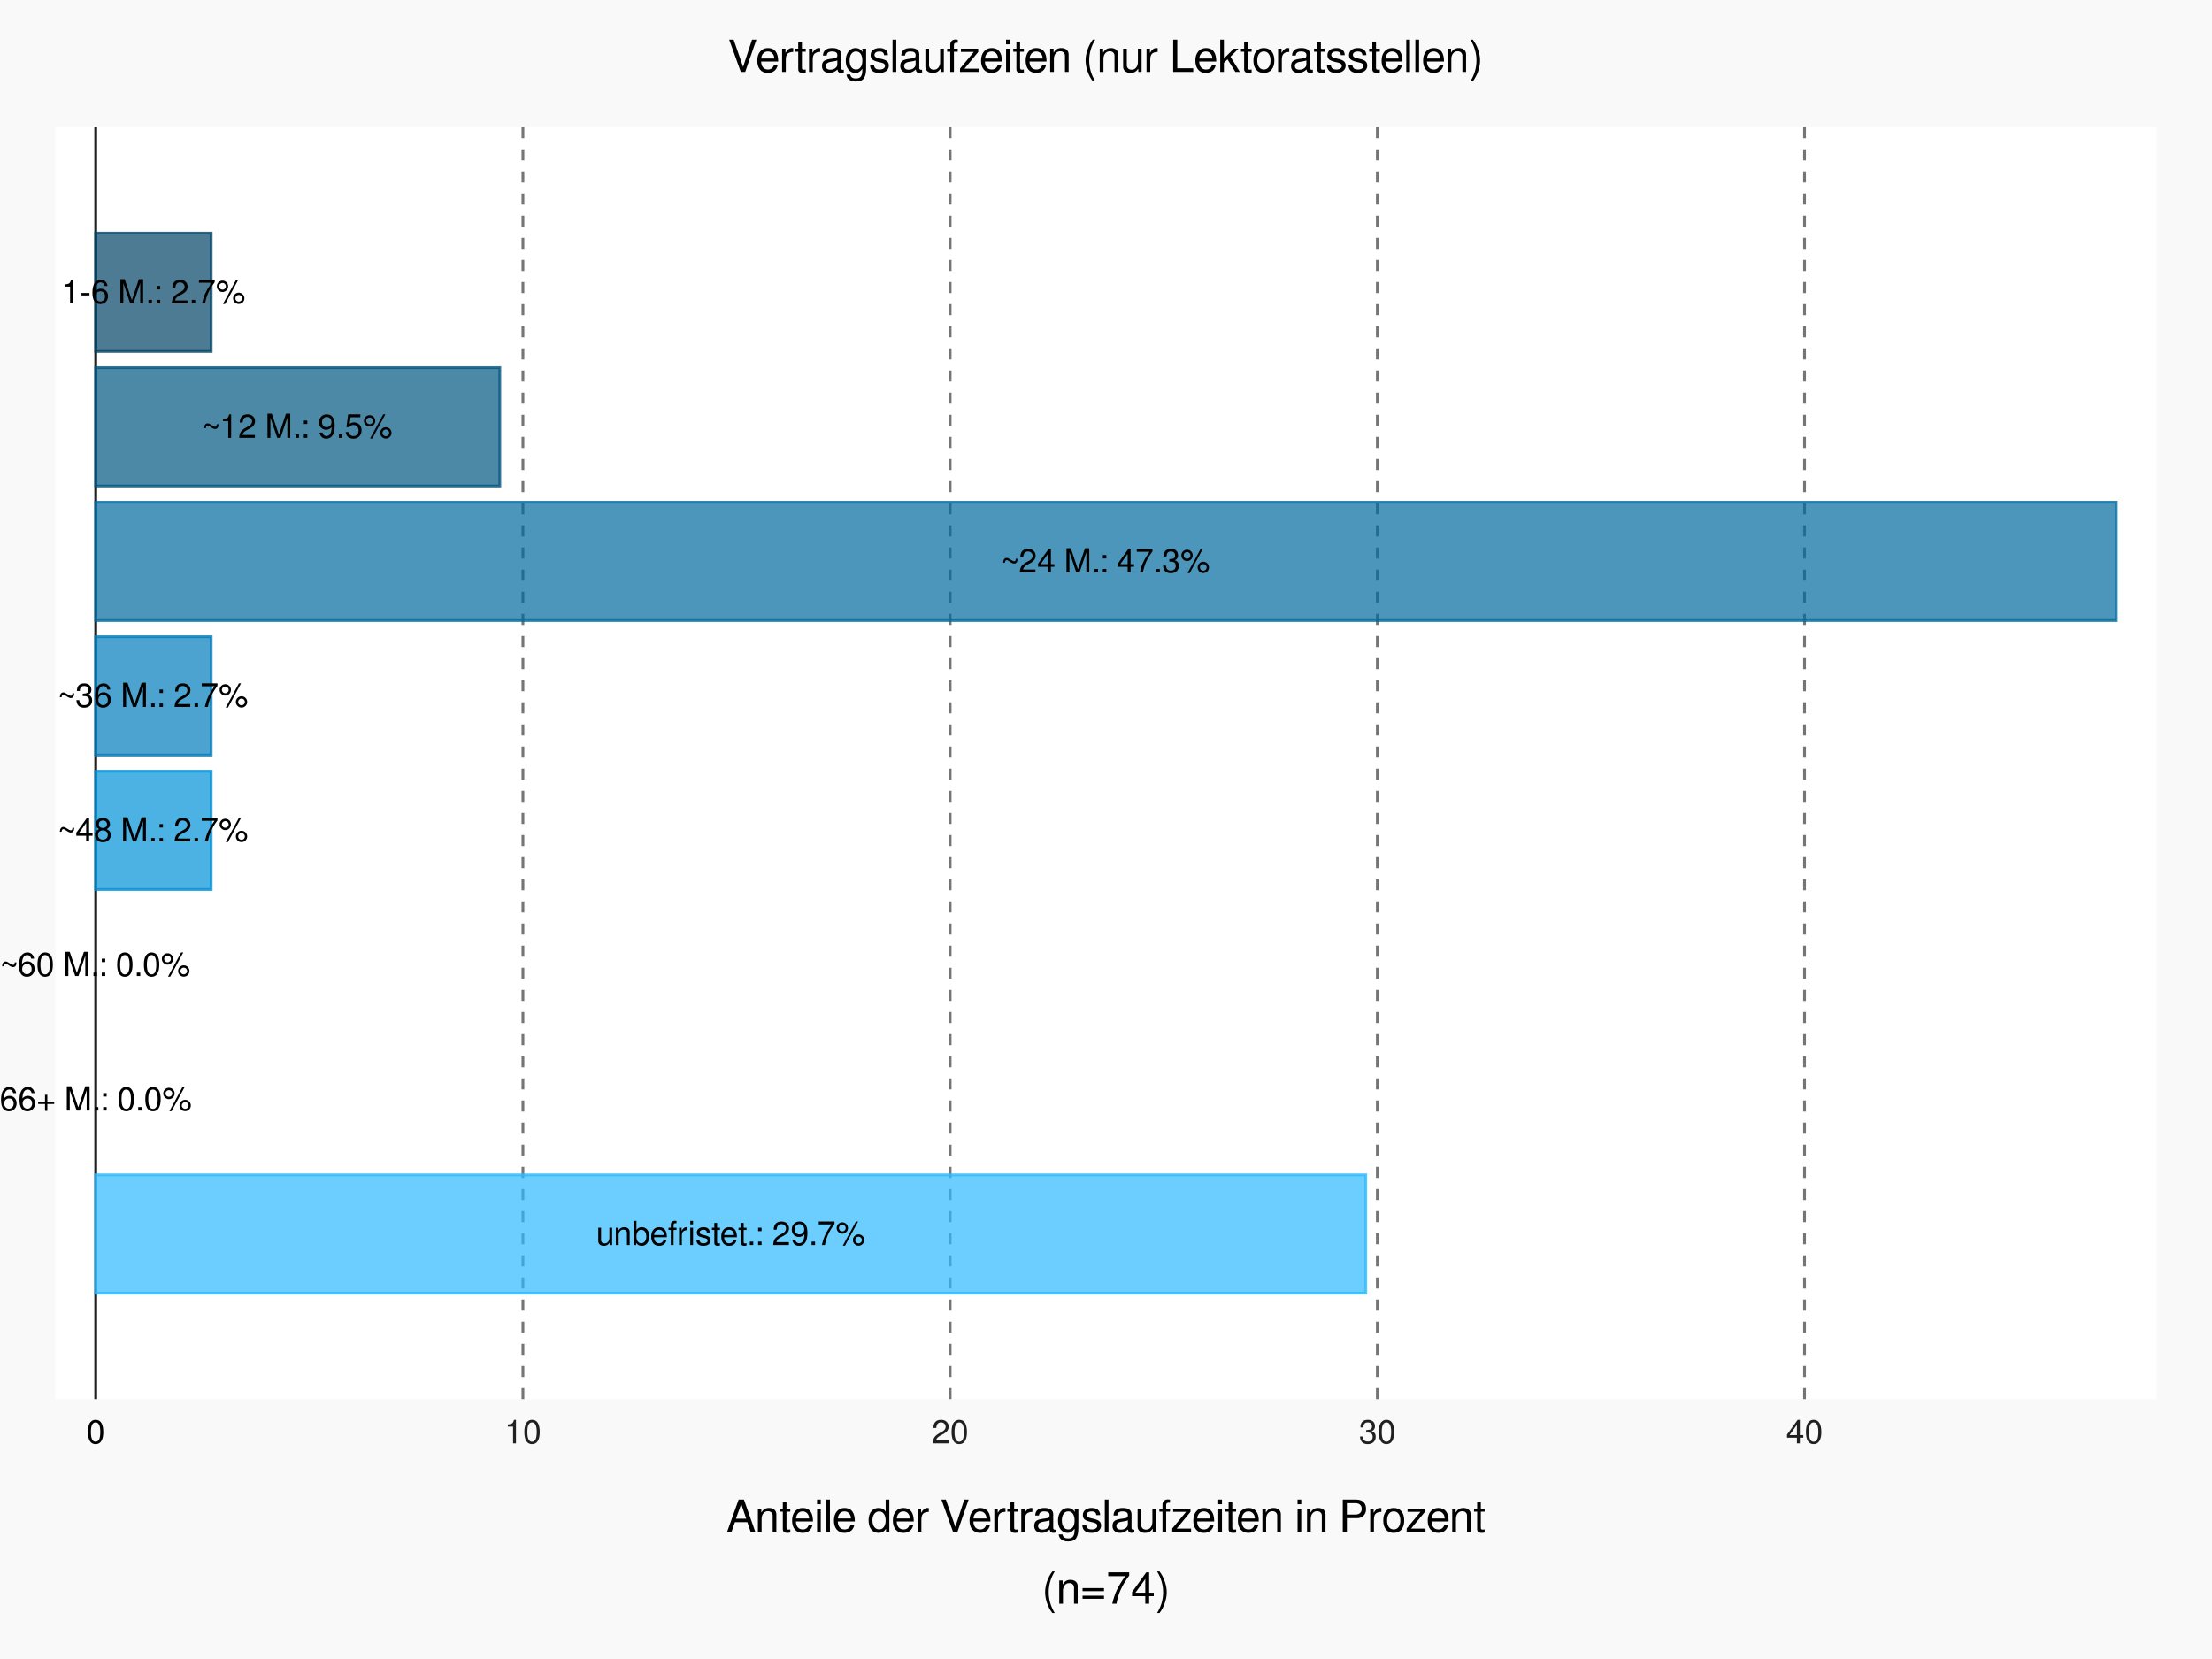
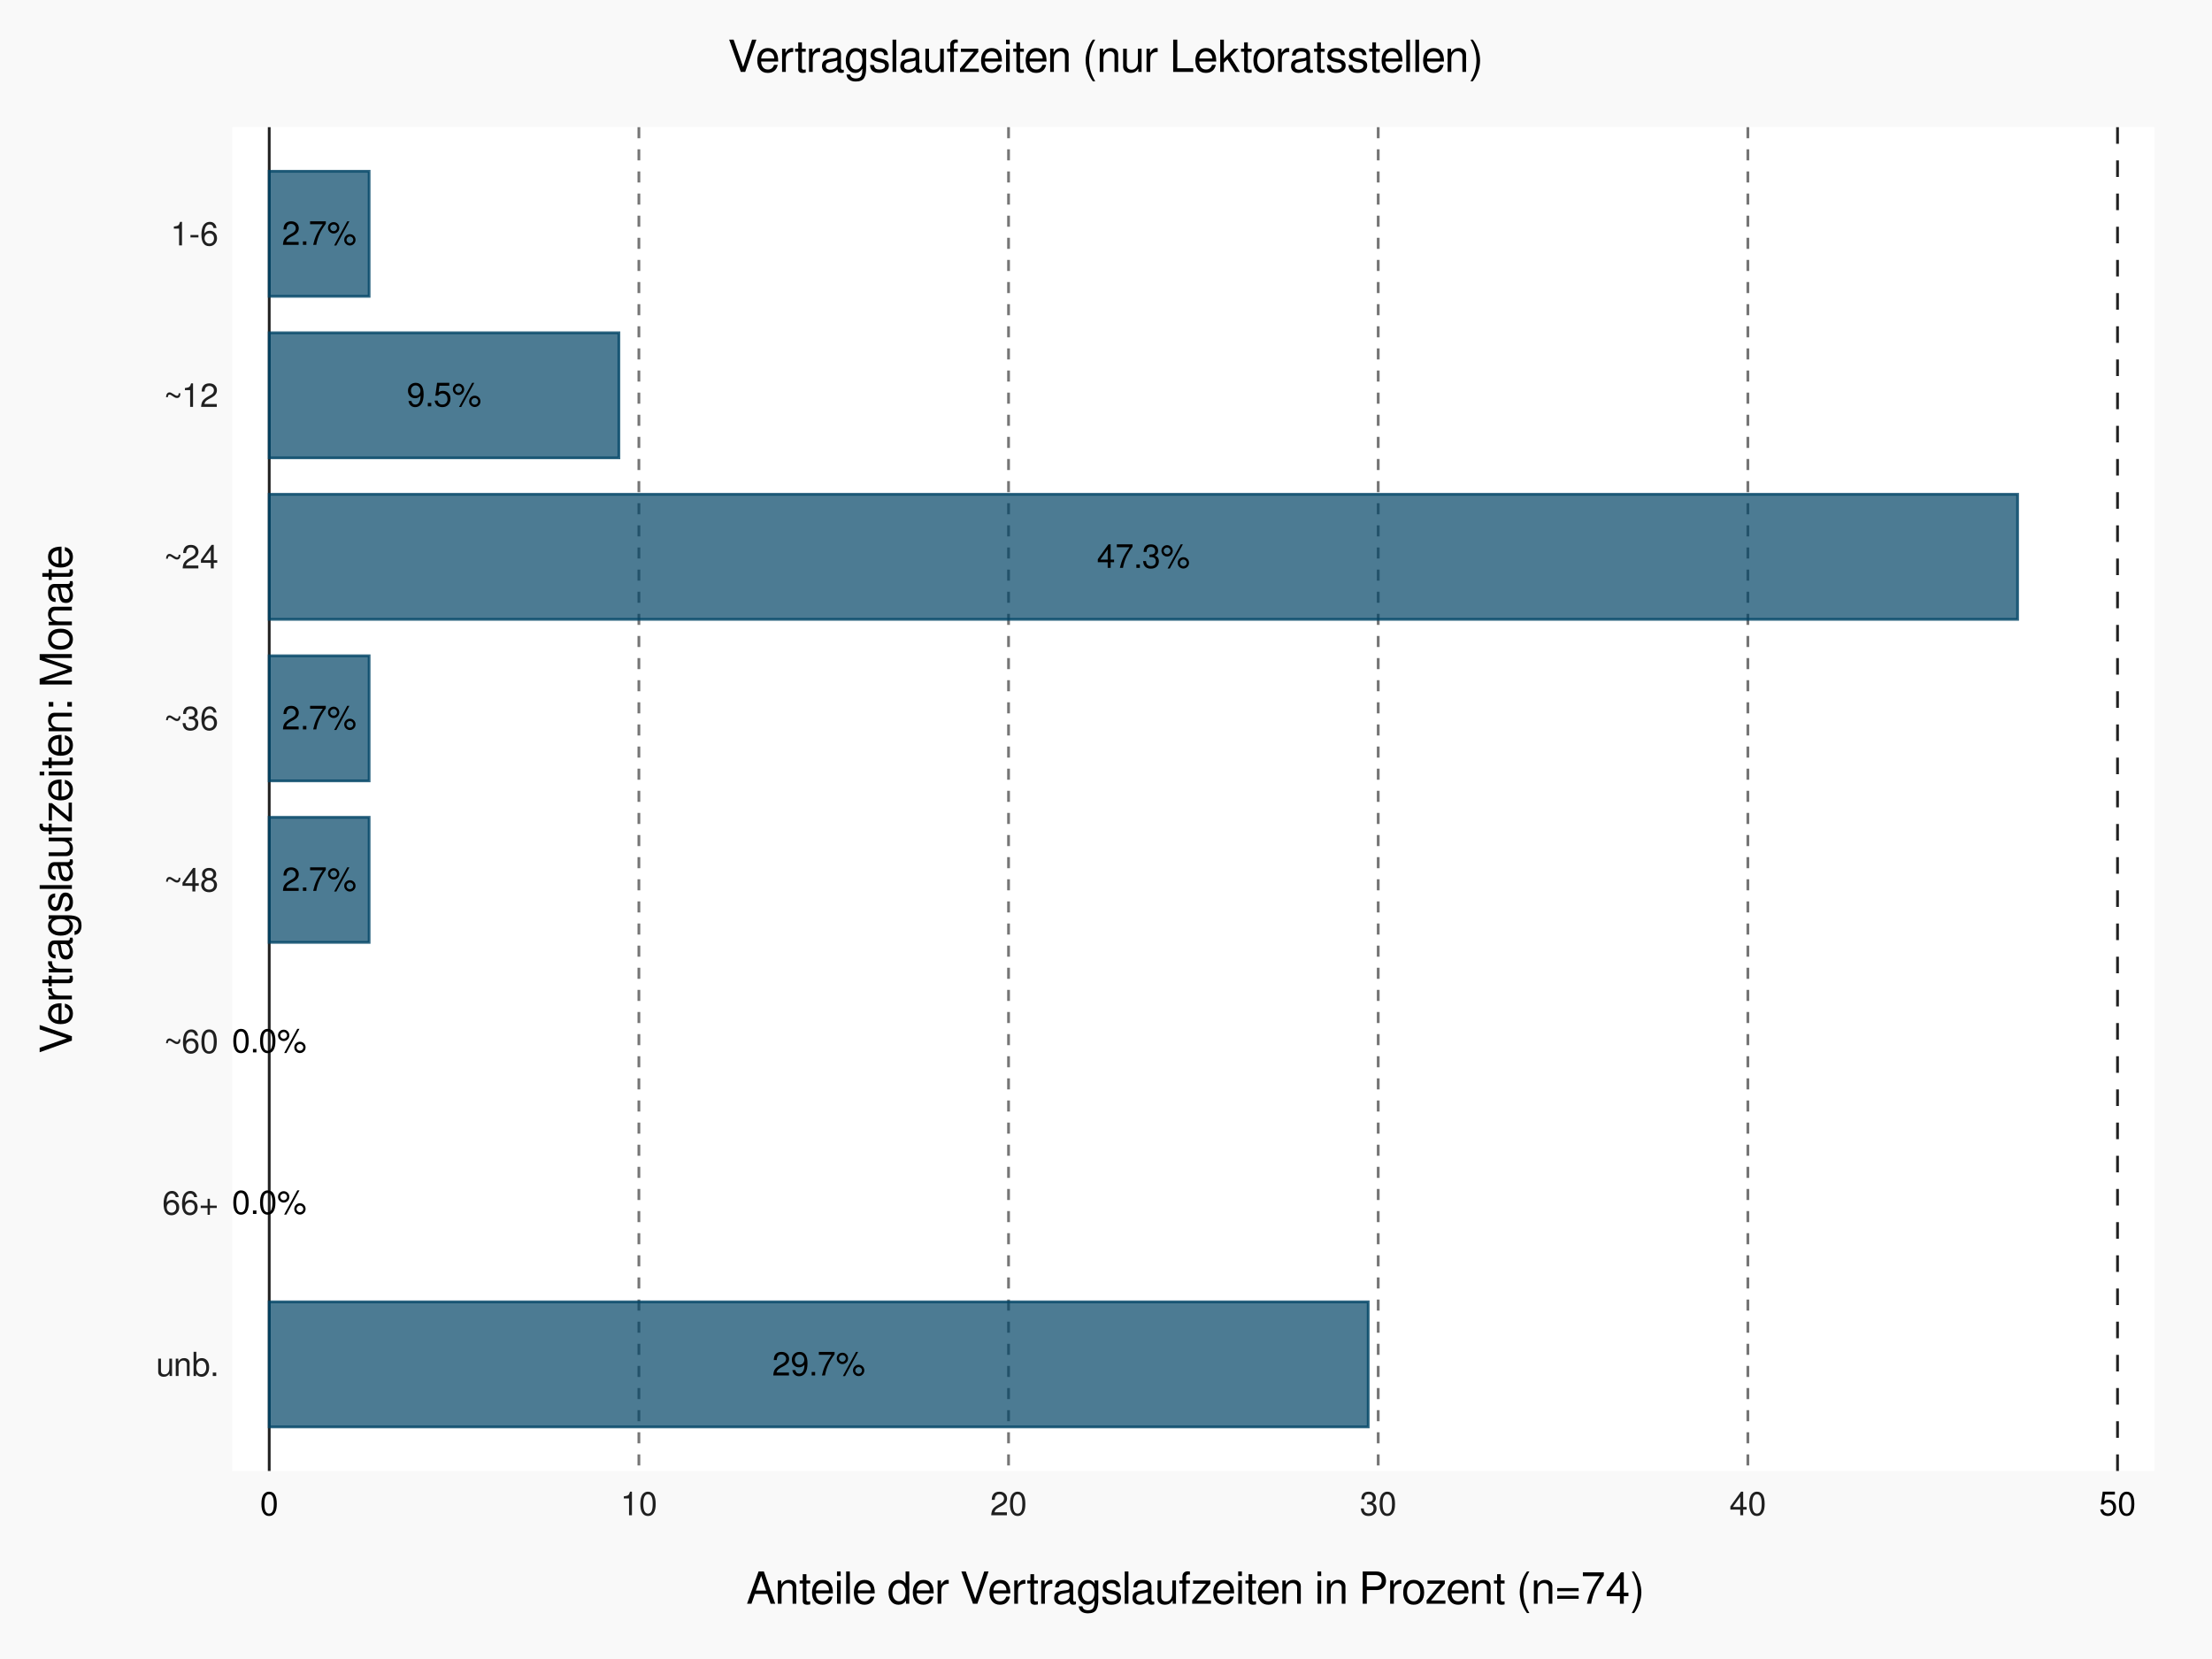
- <svg xmlns="http://www.w3.org/2000/svg" id="chart-2b6db172-65f7-4932-a19b-30287edbf655" class="pygal-chart" viewBox="0 0 800 600">
+ <svg xmlns="http://www.w3.org/2000/svg" id="chart-8f8ef97a-094a-4821-9991-03bfed2f2d97" class="pygal-chart" viewBox="0 0 800 600">
  <defs>
-     <style type="text/css">#chart-2b6db172-65f7-4932-a19b-30287edbf655{-webkit-user-select:none;-webkit-font-smoothing:antialiased;font-family:FreeSans}#chart-2b6db172-65f7-4932-a19b-30287edbf655 .title{font-family:FreeSans;font-size:16px}#chart-2b6db172-65f7-4932-a19b-30287edbf655 .legends .legend text{font-family:FreeSans;font-size:14px}#chart-2b6db172-65f7-4932-a19b-30287edbf655 .axis text{font-family:FreeSans;font-size:12px}#chart-2b6db172-65f7-4932-a19b-30287edbf655 .axis text.major{font-family:FreeSans;font-size:12px}#chart-2b6db172-65f7-4932-a19b-30287edbf655 .text-overlay text.value{font-family:FreeSans;font-size:12px}#chart-2b6db172-65f7-4932-a19b-30287edbf655 .text-overlay text.label{font-family:FreeSans;font-size:12px}#chart-2b6db172-65f7-4932-a19b-30287edbf655 .tooltip{font-family:FreeSans;font-size:14px}#chart-2b6db172-65f7-4932-a19b-30287edbf655 text.no_data{font-family:FreeSans;font-size:64px}
- #chart-2b6db172-65f7-4932-a19b-30287edbf655{background-color:rgba(249,249,249,1)}#chart-2b6db172-65f7-4932-a19b-30287edbf655 path,#chart-2b6db172-65f7-4932-a19b-30287edbf655 line,#chart-2b6db172-65f7-4932-a19b-30287edbf655 rect,#chart-2b6db172-65f7-4932-a19b-30287edbf655 circle{-webkit-transition:150ms;-moz-transition:150ms;transition:150ms}#chart-2b6db172-65f7-4932-a19b-30287edbf655 .graph &gt; .background{fill:rgba(249,249,249,1)}#chart-2b6db172-65f7-4932-a19b-30287edbf655 .plot &gt; .background{fill:rgba(255,255,255,1)}#chart-2b6db172-65f7-4932-a19b-30287edbf655 .graph{fill:rgba(0,0,0,.87)}#chart-2b6db172-65f7-4932-a19b-30287edbf655 text.no_data{fill:rgba(0,0,0,1)}#chart-2b6db172-65f7-4932-a19b-30287edbf655 .title{fill:rgba(0,0,0,1)}#chart-2b6db172-65f7-4932-a19b-30287edbf655 .legends .legend text{fill:rgba(0,0,0,.87)}#chart-2b6db172-65f7-4932-a19b-30287edbf655 .legends .legend:hover text{fill:rgba(0,0,0,1)}#chart-2b6db172-65f7-4932-a19b-30287edbf655 .axis .line{stroke:rgba(0,0,0,1)}#chart-2b6db172-65f7-4932-a19b-30287edbf655 .axis .guide.line{stroke:rgba(0,0,0,.54)}#chart-2b6db172-65f7-4932-a19b-30287edbf655 .axis .major.line{stroke:rgba(0,0,0,.87)}#chart-2b6db172-65f7-4932-a19b-30287edbf655 .axis text.major{fill:rgba(0,0,0,1)}#chart-2b6db172-65f7-4932-a19b-30287edbf655 .axis.y .guides:hover .guide.line,#chart-2b6db172-65f7-4932-a19b-30287edbf655 .line-graph .axis.x .guides:hover .guide.line,#chart-2b6db172-65f7-4932-a19b-30287edbf655 .stackedline-graph .axis.x .guides:hover .guide.line,#chart-2b6db172-65f7-4932-a19b-30287edbf655 .xy-graph .axis.x .guides:hover .guide.line{stroke:rgba(0,0,0,1)}#chart-2b6db172-65f7-4932-a19b-30287edbf655 .axis .guides:hover text{fill:rgba(0,0,0,1)}#chart-2b6db172-65f7-4932-a19b-30287edbf655 .reactive{fill-opacity:.7;stroke-opacity:.8}#chart-2b6db172-65f7-4932-a19b-30287edbf655 .ci{stroke:rgba(0,0,0,.87)}#chart-2b6db172-65f7-4932-a19b-30287edbf655 .reactive.active,#chart-2b6db172-65f7-4932-a19b-30287edbf655 .active .reactive{fill-opacity:.8;stroke-opacity:.9;stroke-width:4}#chart-2b6db172-65f7-4932-a19b-30287edbf655 .ci .reactive.active{stroke-width:1.5}#chart-2b6db172-65f7-4932-a19b-30287edbf655 .series text{fill:rgba(0,0,0,1)}#chart-2b6db172-65f7-4932-a19b-30287edbf655 .tooltip rect{fill:rgba(255,255,255,1);stroke:rgba(0,0,0,1);-webkit-transition:opacity 150ms;-moz-transition:opacity 150ms;transition:opacity 150ms}#chart-2b6db172-65f7-4932-a19b-30287edbf655 .tooltip .label{fill:rgba(0,0,0,.87)}#chart-2b6db172-65f7-4932-a19b-30287edbf655 .tooltip .label{fill:rgba(0,0,0,.87)}#chart-2b6db172-65f7-4932-a19b-30287edbf655 .tooltip .legend{font-size:.8em;fill:rgba(0,0,0,.54)}#chart-2b6db172-65f7-4932-a19b-30287edbf655 .tooltip .x_label{font-size:.6em;fill:rgba(0,0,0,1)}#chart-2b6db172-65f7-4932-a19b-30287edbf655 .tooltip .xlink{font-size:.5em;text-decoration:underline}#chart-2b6db172-65f7-4932-a19b-30287edbf655 .tooltip .value{font-size:1.5em}#chart-2b6db172-65f7-4932-a19b-30287edbf655 .bound{font-size:.5em}#chart-2b6db172-65f7-4932-a19b-30287edbf655 .max-value{font-size:.75em;fill:rgba(0,0,0,.54)}#chart-2b6db172-65f7-4932-a19b-30287edbf655 .map-element{fill:rgba(255,255,255,1);stroke:rgba(0,0,0,.54) !important}#chart-2b6db172-65f7-4932-a19b-30287edbf655 .map-element .reactive{fill-opacity:inherit;stroke-opacity:inherit}#chart-2b6db172-65f7-4932-a19b-30287edbf655 .color-0,#chart-2b6db172-65f7-4932-a19b-30287edbf655 .color-0 a:visited{stroke:#004466;fill:#004466}#chart-2b6db172-65f7-4932-a19b-30287edbf655 .color-1,#chart-2b6db172-65f7-4932-a19b-30287edbf655 .color-1 a:visited{stroke:#005782;fill:#005782}#chart-2b6db172-65f7-4932-a19b-30287edbf655 .color-2,#chart-2b6db172-65f7-4932-a19b-30287edbf655 .color-2 a:visited{stroke:#006a9f;fill:#006a9f}#chart-2b6db172-65f7-4932-a19b-30287edbf655 .color-3,#chart-2b6db172-65f7-4932-a19b-30287edbf655 .color-3 a:visited{stroke:#007dbb;fill:#007dbb}#chart-2b6db172-65f7-4932-a19b-30287edbf655 .color-4,#chart-2b6db172-65f7-4932-a19b-30287edbf655 .color-4 a:visited{stroke:#0090d7;fill:#0090d7}#chart-2b6db172-65f7-4932-a19b-30287edbf655 .color-5,#chart-2b6db172-65f7-4932-a19b-30287edbf655 .color-5 a:visited{stroke:#00a2f4;fill:#00a2f4}#chart-2b6db172-65f7-4932-a19b-30287edbf655 .color-6,#chart-2b6db172-65f7-4932-a19b-30287edbf655 .color-6 a:visited{stroke:#11b0ff;fill:#11b0ff}#chart-2b6db172-65f7-4932-a19b-30287edbf655 .color-7,#chart-2b6db172-65f7-4932-a19b-30287edbf655 .color-7 a:visited{stroke:#2db9ff;fill:#2db9ff}#chart-2b6db172-65f7-4932-a19b-30287edbf655 .text-overlay .color-0 text{fill:black}#chart-2b6db172-65f7-4932-a19b-30287edbf655 .text-overlay .color-1 text{fill:black}#chart-2b6db172-65f7-4932-a19b-30287edbf655 .text-overlay .color-2 text{fill:black}#chart-2b6db172-65f7-4932-a19b-30287edbf655 .text-overlay .color-3 text{fill:black}#chart-2b6db172-65f7-4932-a19b-30287edbf655 .text-overlay .color-4 text{fill:black}#chart-2b6db172-65f7-4932-a19b-30287edbf655 .text-overlay .color-5 text{fill:black}#chart-2b6db172-65f7-4932-a19b-30287edbf655 .text-overlay .color-6 text{fill:black}#chart-2b6db172-65f7-4932-a19b-30287edbf655 .text-overlay .color-7 text{fill:black}
- #chart-2b6db172-65f7-4932-a19b-30287edbf655 text.no_data{text-anchor:middle}#chart-2b6db172-65f7-4932-a19b-30287edbf655 .guide.line{fill:none}#chart-2b6db172-65f7-4932-a19b-30287edbf655 .centered{text-anchor:middle}#chart-2b6db172-65f7-4932-a19b-30287edbf655 .title{text-anchor:middle}#chart-2b6db172-65f7-4932-a19b-30287edbf655 .legends .legend text{fill-opacity:1}#chart-2b6db172-65f7-4932-a19b-30287edbf655 .axis.x text{text-anchor:middle}#chart-2b6db172-65f7-4932-a19b-30287edbf655 .axis.x:not(.web) text[transform]{text-anchor:start}#chart-2b6db172-65f7-4932-a19b-30287edbf655 .axis.x:not(.web) text[transform].backwards{text-anchor:end}#chart-2b6db172-65f7-4932-a19b-30287edbf655 .axis.y text{text-anchor:end}#chart-2b6db172-65f7-4932-a19b-30287edbf655 .axis.y text[transform].backwards{text-anchor:start}#chart-2b6db172-65f7-4932-a19b-30287edbf655 .axis.y2 text{text-anchor:start}#chart-2b6db172-65f7-4932-a19b-30287edbf655 .axis.y2 text[transform].backwards{text-anchor:end}#chart-2b6db172-65f7-4932-a19b-30287edbf655 .axis .guide.line{stroke-dasharray:4,4}#chart-2b6db172-65f7-4932-a19b-30287edbf655 .axis .major.guide.line{stroke-dasharray:6,6}#chart-2b6db172-65f7-4932-a19b-30287edbf655 .horizontal .axis.y .guide.line,#chart-2b6db172-65f7-4932-a19b-30287edbf655 .horizontal .axis.y2 .guide.line,#chart-2b6db172-65f7-4932-a19b-30287edbf655 .vertical .axis.x .guide.line{opacity:0}#chart-2b6db172-65f7-4932-a19b-30287edbf655 .horizontal .axis.always_show .guide.line,#chart-2b6db172-65f7-4932-a19b-30287edbf655 .vertical .axis.always_show .guide.line{opacity:1 !important}#chart-2b6db172-65f7-4932-a19b-30287edbf655 .axis.y .guides:hover .guide.line,#chart-2b6db172-65f7-4932-a19b-30287edbf655 .axis.y2 .guides:hover .guide.line,#chart-2b6db172-65f7-4932-a19b-30287edbf655 .axis.x .guides:hover .guide.line{opacity:1}#chart-2b6db172-65f7-4932-a19b-30287edbf655 .axis .guides:hover text{opacity:1}#chart-2b6db172-65f7-4932-a19b-30287edbf655 .nofill{fill:none}#chart-2b6db172-65f7-4932-a19b-30287edbf655 .subtle-fill{fill-opacity:.2}#chart-2b6db172-65f7-4932-a19b-30287edbf655 .dot{stroke-width:1px;fill-opacity:1}#chart-2b6db172-65f7-4932-a19b-30287edbf655 .dot.active{stroke-width:5px}#chart-2b6db172-65f7-4932-a19b-30287edbf655 .dot.negative{fill:transparent}#chart-2b6db172-65f7-4932-a19b-30287edbf655 text,#chart-2b6db172-65f7-4932-a19b-30287edbf655 tspan{stroke:none !important}#chart-2b6db172-65f7-4932-a19b-30287edbf655 .series text.active{opacity:1}#chart-2b6db172-65f7-4932-a19b-30287edbf655 .tooltip rect{fill-opacity:.95;stroke-width:.5}#chart-2b6db172-65f7-4932-a19b-30287edbf655 .tooltip text{fill-opacity:1}#chart-2b6db172-65f7-4932-a19b-30287edbf655 .showable{visibility:hidden}#chart-2b6db172-65f7-4932-a19b-30287edbf655 .showable.shown{visibility:visible}#chart-2b6db172-65f7-4932-a19b-30287edbf655 .gauge-background{fill:rgba(229,229,229,1);stroke:none}#chart-2b6db172-65f7-4932-a19b-30287edbf655 .bg-lines{stroke:rgba(249,249,249,1);stroke-width:2px}</style>
+     <style type="text/css">#chart-8f8ef97a-094a-4821-9991-03bfed2f2d97{-webkit-user-select:none;-webkit-font-smoothing:antialiased;font-family:FreeSans}#chart-8f8ef97a-094a-4821-9991-03bfed2f2d97 .title{font-family:FreeSans;font-size:16px}#chart-8f8ef97a-094a-4821-9991-03bfed2f2d97 .legends .legend text{font-family:FreeSans;font-size:14px}#chart-8f8ef97a-094a-4821-9991-03bfed2f2d97 .axis text{font-family:FreeSans;font-size:12px}#chart-8f8ef97a-094a-4821-9991-03bfed2f2d97 .axis text.major{font-family:FreeSans;font-size:12px}#chart-8f8ef97a-094a-4821-9991-03bfed2f2d97 .text-overlay text.value{font-family:FreeSans;font-size:12px}#chart-8f8ef97a-094a-4821-9991-03bfed2f2d97 .text-overlay text.label{font-family:FreeSans;font-size:12px}#chart-8f8ef97a-094a-4821-9991-03bfed2f2d97 .tooltip{font-family:FreeSans;font-size:14px}#chart-8f8ef97a-094a-4821-9991-03bfed2f2d97 text.no_data{font-family:FreeSans;font-size:64px}
+ #chart-8f8ef97a-094a-4821-9991-03bfed2f2d97{background-color:rgba(249,249,249,1)}#chart-8f8ef97a-094a-4821-9991-03bfed2f2d97 path,#chart-8f8ef97a-094a-4821-9991-03bfed2f2d97 line,#chart-8f8ef97a-094a-4821-9991-03bfed2f2d97 rect,#chart-8f8ef97a-094a-4821-9991-03bfed2f2d97 circle{-webkit-transition:150ms;-moz-transition:150ms;transition:150ms}#chart-8f8ef97a-094a-4821-9991-03bfed2f2d97 .graph &gt; .background{fill:rgba(249,249,249,1)}#chart-8f8ef97a-094a-4821-9991-03bfed2f2d97 .plot &gt; .background{fill:rgba(255,255,255,1)}#chart-8f8ef97a-094a-4821-9991-03bfed2f2d97 .graph{fill:rgba(0,0,0,.87)}#chart-8f8ef97a-094a-4821-9991-03bfed2f2d97 text.no_data{fill:rgba(0,0,0,1)}#chart-8f8ef97a-094a-4821-9991-03bfed2f2d97 .title{fill:rgba(0,0,0,1)}#chart-8f8ef97a-094a-4821-9991-03bfed2f2d97 .legends .legend text{fill:rgba(0,0,0,.87)}#chart-8f8ef97a-094a-4821-9991-03bfed2f2d97 .legends .legend:hover text{fill:rgba(0,0,0,1)}#chart-8f8ef97a-094a-4821-9991-03bfed2f2d97 .axis .line{stroke:rgba(0,0,0,1)}#chart-8f8ef97a-094a-4821-9991-03bfed2f2d97 .axis .guide.line{stroke:rgba(0,0,0,.54)}#chart-8f8ef97a-094a-4821-9991-03bfed2f2d97 .axis .major.line{stroke:rgba(0,0,0,.87)}#chart-8f8ef97a-094a-4821-9991-03bfed2f2d97 .axis text.major{fill:rgba(0,0,0,1)}#chart-8f8ef97a-094a-4821-9991-03bfed2f2d97 .axis.y .guides:hover .guide.line,#chart-8f8ef97a-094a-4821-9991-03bfed2f2d97 .line-graph .axis.x .guides:hover .guide.line,#chart-8f8ef97a-094a-4821-9991-03bfed2f2d97 .stackedline-graph .axis.x .guides:hover .guide.line,#chart-8f8ef97a-094a-4821-9991-03bfed2f2d97 .xy-graph .axis.x .guides:hover .guide.line{stroke:rgba(0,0,0,1)}#chart-8f8ef97a-094a-4821-9991-03bfed2f2d97 .axis .guides:hover text{fill:rgba(0,0,0,1)}#chart-8f8ef97a-094a-4821-9991-03bfed2f2d97 .reactive{fill-opacity:.7;stroke-opacity:.8}#chart-8f8ef97a-094a-4821-9991-03bfed2f2d97 .ci{stroke:rgba(0,0,0,.87)}#chart-8f8ef97a-094a-4821-9991-03bfed2f2d97 .reactive.active,#chart-8f8ef97a-094a-4821-9991-03bfed2f2d97 .active .reactive{fill-opacity:.8;stroke-opacity:.9;stroke-width:4}#chart-8f8ef97a-094a-4821-9991-03bfed2f2d97 .ci .reactive.active{stroke-width:1.5}#chart-8f8ef97a-094a-4821-9991-03bfed2f2d97 .series text{fill:rgba(0,0,0,1)}#chart-8f8ef97a-094a-4821-9991-03bfed2f2d97 .tooltip rect{fill:rgba(255,255,255,1);stroke:rgba(0,0,0,1);-webkit-transition:opacity 150ms;-moz-transition:opacity 150ms;transition:opacity 150ms}#chart-8f8ef97a-094a-4821-9991-03bfed2f2d97 .tooltip .label{fill:rgba(0,0,0,.87)}#chart-8f8ef97a-094a-4821-9991-03bfed2f2d97 .tooltip .label{fill:rgba(0,0,0,.87)}#chart-8f8ef97a-094a-4821-9991-03bfed2f2d97 .tooltip .legend{font-size:.8em;fill:rgba(0,0,0,.54)}#chart-8f8ef97a-094a-4821-9991-03bfed2f2d97 .tooltip .x_label{font-size:.6em;fill:rgba(0,0,0,1)}#chart-8f8ef97a-094a-4821-9991-03bfed2f2d97 .tooltip .xlink{font-size:.5em;text-decoration:underline}#chart-8f8ef97a-094a-4821-9991-03bfed2f2d97 .tooltip .value{font-size:1.5em}#chart-8f8ef97a-094a-4821-9991-03bfed2f2d97 .bound{font-size:.5em}#chart-8f8ef97a-094a-4821-9991-03bfed2f2d97 .max-value{font-size:.75em;fill:rgba(0,0,0,.54)}#chart-8f8ef97a-094a-4821-9991-03bfed2f2d97 .map-element{fill:rgba(255,255,255,1);stroke:rgba(0,0,0,.54) !important}#chart-8f8ef97a-094a-4821-9991-03bfed2f2d97 .map-element .reactive{fill-opacity:inherit;stroke-opacity:inherit}#chart-8f8ef97a-094a-4821-9991-03bfed2f2d97 .color-0,#chart-8f8ef97a-094a-4821-9991-03bfed2f2d97 .color-0 a:visited{stroke:#004466;fill:#004466}#chart-8f8ef97a-094a-4821-9991-03bfed2f2d97 .text-overlay .color-0 text{fill:black}
+ #chart-8f8ef97a-094a-4821-9991-03bfed2f2d97 text.no_data{text-anchor:middle}#chart-8f8ef97a-094a-4821-9991-03bfed2f2d97 .guide.line{fill:none}#chart-8f8ef97a-094a-4821-9991-03bfed2f2d97 .centered{text-anchor:middle}#chart-8f8ef97a-094a-4821-9991-03bfed2f2d97 .title{text-anchor:middle}#chart-8f8ef97a-094a-4821-9991-03bfed2f2d97 .legends .legend text{fill-opacity:1}#chart-8f8ef97a-094a-4821-9991-03bfed2f2d97 .axis.x text{text-anchor:middle}#chart-8f8ef97a-094a-4821-9991-03bfed2f2d97 .axis.x:not(.web) text[transform]{text-anchor:start}#chart-8f8ef97a-094a-4821-9991-03bfed2f2d97 .axis.x:not(.web) text[transform].backwards{text-anchor:end}#chart-8f8ef97a-094a-4821-9991-03bfed2f2d97 .axis.y text{text-anchor:end}#chart-8f8ef97a-094a-4821-9991-03bfed2f2d97 .axis.y text[transform].backwards{text-anchor:start}#chart-8f8ef97a-094a-4821-9991-03bfed2f2d97 .axis.y2 text{text-anchor:start}#chart-8f8ef97a-094a-4821-9991-03bfed2f2d97 .axis.y2 text[transform].backwards{text-anchor:end}#chart-8f8ef97a-094a-4821-9991-03bfed2f2d97 .axis .guide.line{stroke-dasharray:4,4}#chart-8f8ef97a-094a-4821-9991-03bfed2f2d97 .axis .major.guide.line{stroke-dasharray:6,6}#chart-8f8ef97a-094a-4821-9991-03bfed2f2d97 .horizontal .axis.y .guide.line,#chart-8f8ef97a-094a-4821-9991-03bfed2f2d97 .horizontal .axis.y2 .guide.line,#chart-8f8ef97a-094a-4821-9991-03bfed2f2d97 .vertical .axis.x .guide.line{opacity:0}#chart-8f8ef97a-094a-4821-9991-03bfed2f2d97 .horizontal .axis.always_show .guide.line,#chart-8f8ef97a-094a-4821-9991-03bfed2f2d97 .vertical .axis.always_show .guide.line{opacity:1 !important}#chart-8f8ef97a-094a-4821-9991-03bfed2f2d97 .axis.y .guides:hover .guide.line,#chart-8f8ef97a-094a-4821-9991-03bfed2f2d97 .axis.y2 .guides:hover .guide.line,#chart-8f8ef97a-094a-4821-9991-03bfed2f2d97 .axis.x .guides:hover .guide.line{opacity:1}#chart-8f8ef97a-094a-4821-9991-03bfed2f2d97 .axis .guides:hover text{opacity:1}#chart-8f8ef97a-094a-4821-9991-03bfed2f2d97 .nofill{fill:none}#chart-8f8ef97a-094a-4821-9991-03bfed2f2d97 .subtle-fill{fill-opacity:.2}#chart-8f8ef97a-094a-4821-9991-03bfed2f2d97 .dot{stroke-width:1px;fill-opacity:1}#chart-8f8ef97a-094a-4821-9991-03bfed2f2d97 .dot.active{stroke-width:5px}#chart-8f8ef97a-094a-4821-9991-03bfed2f2d97 .dot.negative{fill:transparent}#chart-8f8ef97a-094a-4821-9991-03bfed2f2d97 text,#chart-8f8ef97a-094a-4821-9991-03bfed2f2d97 tspan{stroke:none !important}#chart-8f8ef97a-094a-4821-9991-03bfed2f2d97 .series text.active{opacity:1}#chart-8f8ef97a-094a-4821-9991-03bfed2f2d97 .tooltip rect{fill-opacity:.95;stroke-width:.5}#chart-8f8ef97a-094a-4821-9991-03bfed2f2d97 .tooltip text{fill-opacity:1}#chart-8f8ef97a-094a-4821-9991-03bfed2f2d97 .showable{visibility:hidden}#chart-8f8ef97a-094a-4821-9991-03bfed2f2d97 .showable.shown{visibility:visible}#chart-8f8ef97a-094a-4821-9991-03bfed2f2d97 .gauge-background{fill:rgba(229,229,229,1);stroke:none}#chart-8f8ef97a-094a-4821-9991-03bfed2f2d97 .bg-lines{stroke:rgba(249,249,249,1);stroke-width:2px}</style>
  </defs>
  <g class="graph horizontalbar-graph horizontal">
    <rect x="0" y="0" width="800" height="600" class="background" />
-     <g transform="translate(20, 46)" class="plot">
-       <rect x="0" y="0" width="760" height="460" class="background" />
+     <g transform="translate(84, 46)" class="plot">
+       <rect x="0" y="0" width="695.2" height="486" class="background" />
+       <g class="axis y">
+         <g class="guides">
+           <text x="-5" y="451.647" class="">unb.</text>
+         </g>
+         <g class="guides">
+           <text x="-5" y="393.234" class="">66+</text>
+         </g>
+         <g class="guides">
+           <text x="-5" y="334.82" class="">~60</text>
+         </g>
+         <g class="guides">
+           <text x="-5" y="276.407" class="">~48</text>
+         </g>
+         <g class="guides">
+           <text x="-5" y="217.993" class="">~36</text>
+         </g>
+         <g class="guides">
+           <text x="-5" y="159.58" class="">~24</text>
+         </g>
+         <g class="guides">
+           <text x="-5" y="101.166" class="">~12</text>
+         </g>
+         <g class="guides">
+           <text x="-5" y="42.753" class="">1-6</text>
+         </g>
+       </g>
      <g class="axis x always_show">
        <g class="guides">
-           <path d="M14.615 0 v460" class="axis major line" />
-           <text x="14.615" y="476.0" class="major">0</text>
+           <path d="M13.369 0 v486" class="axis major line" />
+           <text x="13.369" y="502.0" class="major">0</text>
        </g>
        <g class="guides">
-           <path d="M169.121 0 v460" class="guide line" />
-           <text x="169.121" y="476.0" class="">10</text>
+           <path d="M147.062 0 v486" class="guide line" />
+           <text x="147.062" y="502.0" class="">10</text>
        </g>
        <g class="guides">
-           <path d="M323.626 0 v460" class="guide line" />
-           <text x="323.626" y="476.0" class="">20</text>
+           <path d="M280.754 0 v486" class="guide line" />
+           <text x="280.754" y="502.0" class="">20</text>
        </g>
        <g class="guides">
-           <path d="M478.132 0 v460" class="guide line" />
-           <text x="478.132" y="476.0" class="">30</text>
+           <path d="M414.446 0 v486" class="guide line" />
+           <text x="414.446" y="502.0" class="">30</text>
        </g>
        <g class="guides">
-           <path d="M632.637 0 v460" class="guide line" />
-           <text x="632.637" y="476.0" class="">40</text>
+           <path d="M548.138 0 v486" class="guide line" />
+           <text x="548.138" y="502.0" class="">40</text>
        </g>
-       </g>
-       <g class="series serie-7 color-7">
-         <g class="bars">
-           <g class="bar">
-             <rect x="14.615" y="378.881" rx="0" ry="0" width="459.341" height="42.815" class="rect reactive tooltip-trigger" />
-           </g>
-         </g>
-       </g>
-       <g class="series serie-6 color-6">
-         <g class="bars">
-           <g class="bar">
-             <rect x="14.615" y="330.227" rx="0" ry="0" height="42.815" class="rect reactive tooltip-trigger" />
-           </g>
-         </g>
-       </g>
-       <g class="series serie-5 color-5">
-         <g class="bars">
-           <g class="bar">
-             <rect x="14.615" y="281.573" rx="0" ry="0" height="42.815" class="rect reactive tooltip-trigger" />
-           </g>
-         </g>
-       </g>
-       <g class="series serie-4 color-4">
-         <g class="bars">
-           <g class="bar">
-             <rect x="14.615" y="232.919" rx="0" ry="0" width="41.758" height="42.815" class="rect reactive tooltip-trigger" />
-           </g>
-         </g>
-       </g>
-       <g class="series serie-3 color-3">
-         <g class="bars">
-           <g class="bar">
-             <rect x="14.615" y="184.265" rx="0" ry="0" width="41.758" height="42.815" class="rect reactive tooltip-trigger" />
-           </g>
-         </g>
-       </g>
-       <g class="series serie-2 color-2">
-         <g class="bars">
-           <g class="bar">
-             <rect x="14.615" y="135.612" rx="0" ry="0" width="730.769" height="42.815" class="rect reactive tooltip-trigger" />
-           </g>
-         </g>
-       </g>
-       <g class="series serie-1 color-1">
-         <g class="bars">
-           <g class="bar">
-             <rect x="14.615" y="86.958" rx="0" ry="0" width="146.154" height="42.815" class="rect reactive tooltip-trigger" />
-           </g>
+         <g class="guides">
+           <path d="M681.831 0 v486" class="major guide line" />
+           <text x="681.831" y="502.0" class="major">50</text>
        </g>
      </g>
      <g class="series serie-0 color-0">
        <g class="bars">
          <g class="bar">
-             <rect x="14.615" y="38.304" rx="0" ry="0" width="41.758" height="42.815" class="rect reactive tooltip-trigger" />
+             <rect x="13.369" y="424.829" rx="0" ry="0" width="397.464" height="45.235" class="rect reactive tooltip-trigger" />
+           </g>
+           <g class="bar">
+             <rect x="13.369" y="366.416" rx="0" ry="0" height="45.235" class="rect reactive tooltip-trigger" />
+           </g>
+           <g class="bar">
+             <rect x="13.369" y="308.003" rx="0" ry="0" height="45.235" class="rect reactive tooltip-trigger" />
+           </g>
+           <g class="bar">
+             <rect x="13.369" y="249.589" rx="0" ry="0" width="36.133" height="45.235" class="rect reactive tooltip-trigger" />
+           </g>
+           <g class="bar">
+             <rect x="13.369" y="191.176" rx="0" ry="0" width="36.133" height="45.235" class="rect reactive tooltip-trigger" />
+           </g>
+           <g class="bar">
+             <rect x="13.369" y="132.762" rx="0" ry="0" width="632.328" height="45.235" class="rect reactive tooltip-trigger" />
+           </g>
+           <g class="bar">
+             <rect x="13.369" y="74.349" rx="0" ry="0" width="126.466" height="45.235" class="rect reactive tooltip-trigger" />
+           </g>
+           <g class="bar">
+             <rect x="13.369" y="15.935" rx="0" ry="0" width="36.133" height="45.235" class="rect reactive tooltip-trigger" />
          </g>
        </g>
      </g>
    </g>
    <g class="titles">
      <text x="400.0" y="26" class="title plot_title">Vertragslaufzeiten (nur Lektoratsstellen)</text>
-       <text x="400.0" y="554" class="title">Anteile der Vertragslaufzeiten in Prozent</text>
-       <text x="400.0" y="580" class="title">(n=74)</text>
+       <text x="432.4" y="580" class="title">Anteile der Vertragslaufzeiten in Prozent (n=74)</text>
+       <text x="0" y="315.0" class="title" transform="rotate(-90 0 289)">Vertragslaufzeiten: Monate</text>
    </g>
-     <g transform="translate(20, 46)" class="plot overlay">
-       <g class="series serie-7 color-7" />
-       <g class="series serie-6 color-6" />
-       <g class="series serie-5 color-5" />
-       <g class="series serie-4 color-4" />
-       <g class="series serie-3 color-3" />
-       <g class="series serie-2 color-2" />
-       <g class="series serie-1 color-1" />
+     <g transform="translate(84, 46)" class="plot overlay">
      <g class="series serie-0 color-0" />
    </g>
-     <g transform="translate(20, 46)" class="plot text-overlay">
-       <g class="series serie-7 color-7">
-         <text text-anchor="middle" x="244.286" y="404.288" class="value">unbefristet.: 29.7%</text>
-       </g>
-       <g class="series serie-6 color-6">
-         <text text-anchor="middle" x="14.615" y="355.635" class="value">66+ M.: 0.0%</text>
-       </g>
-       <g class="series serie-5 color-5">
-         <text text-anchor="middle" x="14.615" y="306.981" class="value">~60 M.: 0.0%</text>
-       </g>
-       <g class="series serie-4 color-4">
-         <text text-anchor="middle" x="35.495" y="258.327" class="value">~48 M.: 2.7%</text>
-       </g>
-       <g class="series serie-3 color-3">
-         <text text-anchor="middle" x="35.495" y="209.673" class="value">~36 M.: 2.7%</text>
-       </g>
-       <g class="series serie-2 color-2">
-         <text text-anchor="middle" x="380" y="161.019" class="value">~24 M.: 47.3%</text>
-       </g>
-       <g class="series serie-1 color-1">
-         <text text-anchor="middle" x="87.692" y="112.365" class="value">~12 M.: 9.5%</text>
-       </g>
+     <g transform="translate(84, 46)" class="plot text-overlay">
      <g class="series serie-0 color-0">
-         <text text-anchor="middle" x="35.495" y="63.712" class="value">1-6 M.: 2.7%</text>
+         <text text-anchor="middle" x="212.101" y="451.447" class="value">29.7%</text>
+         <text text-anchor="middle" x="13.369" y="393.034" class="value">0.0%</text>
+         <text text-anchor="middle" x="13.369" y="334.62" class="value">0.0%</text>
+         <text text-anchor="middle" x="31.436" y="276.207" class="value">2.7%</text>
+         <text text-anchor="middle" x="31.436" y="217.793" class="value">2.7%</text>
+         <text text-anchor="middle" x="329.533" y="159.38" class="value">47.3%</text>
+         <text text-anchor="middle" x="76.602" y="100.966" class="value">9.5%</text>
+         <text text-anchor="middle" x="31.436" y="42.553" class="value">2.7%</text>
      </g>
    </g>
-     <g transform="translate(20, 46)" class="plot tooltip-overlay">
+     <g transform="translate(84, 46)" class="plot tooltip-overlay">
      <g transform="translate(0 0)" style="opacity: 0" class="tooltip">
        <rect rx="0" ry="0" width="0" height="0" class="tooltip-box" />
        <g class="text" />
      </g>
    </g>
  </g>
</svg>
